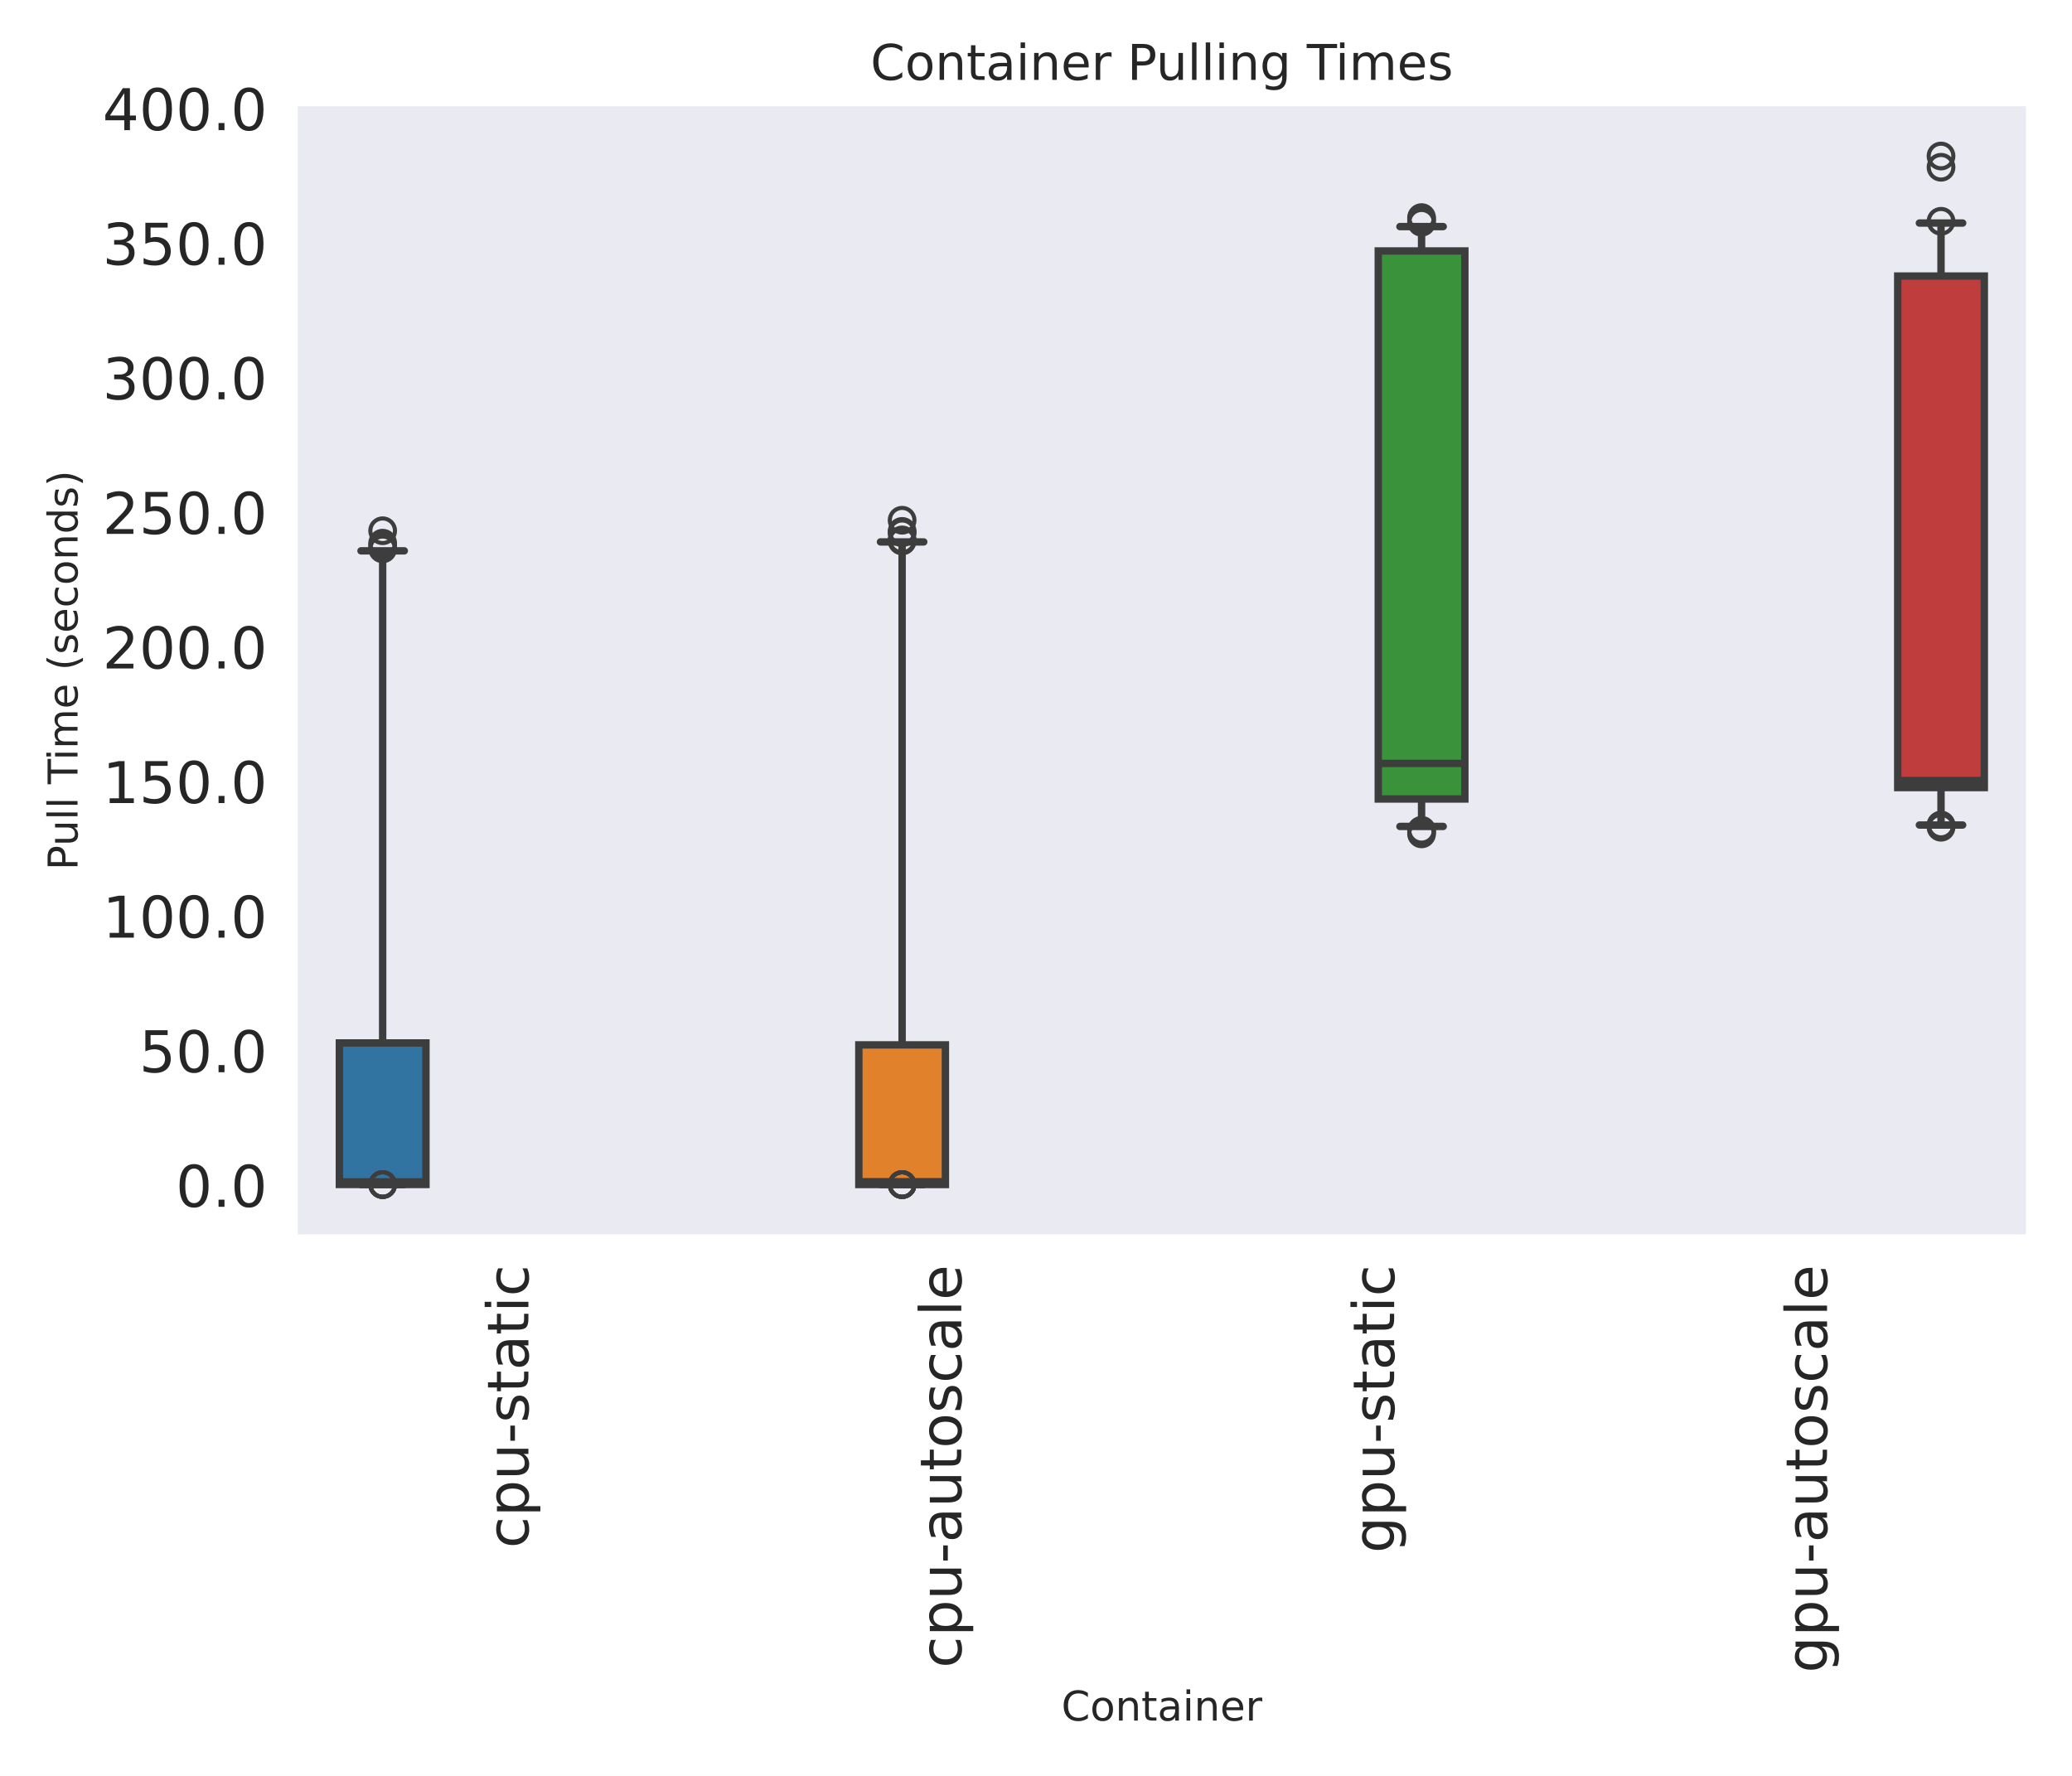
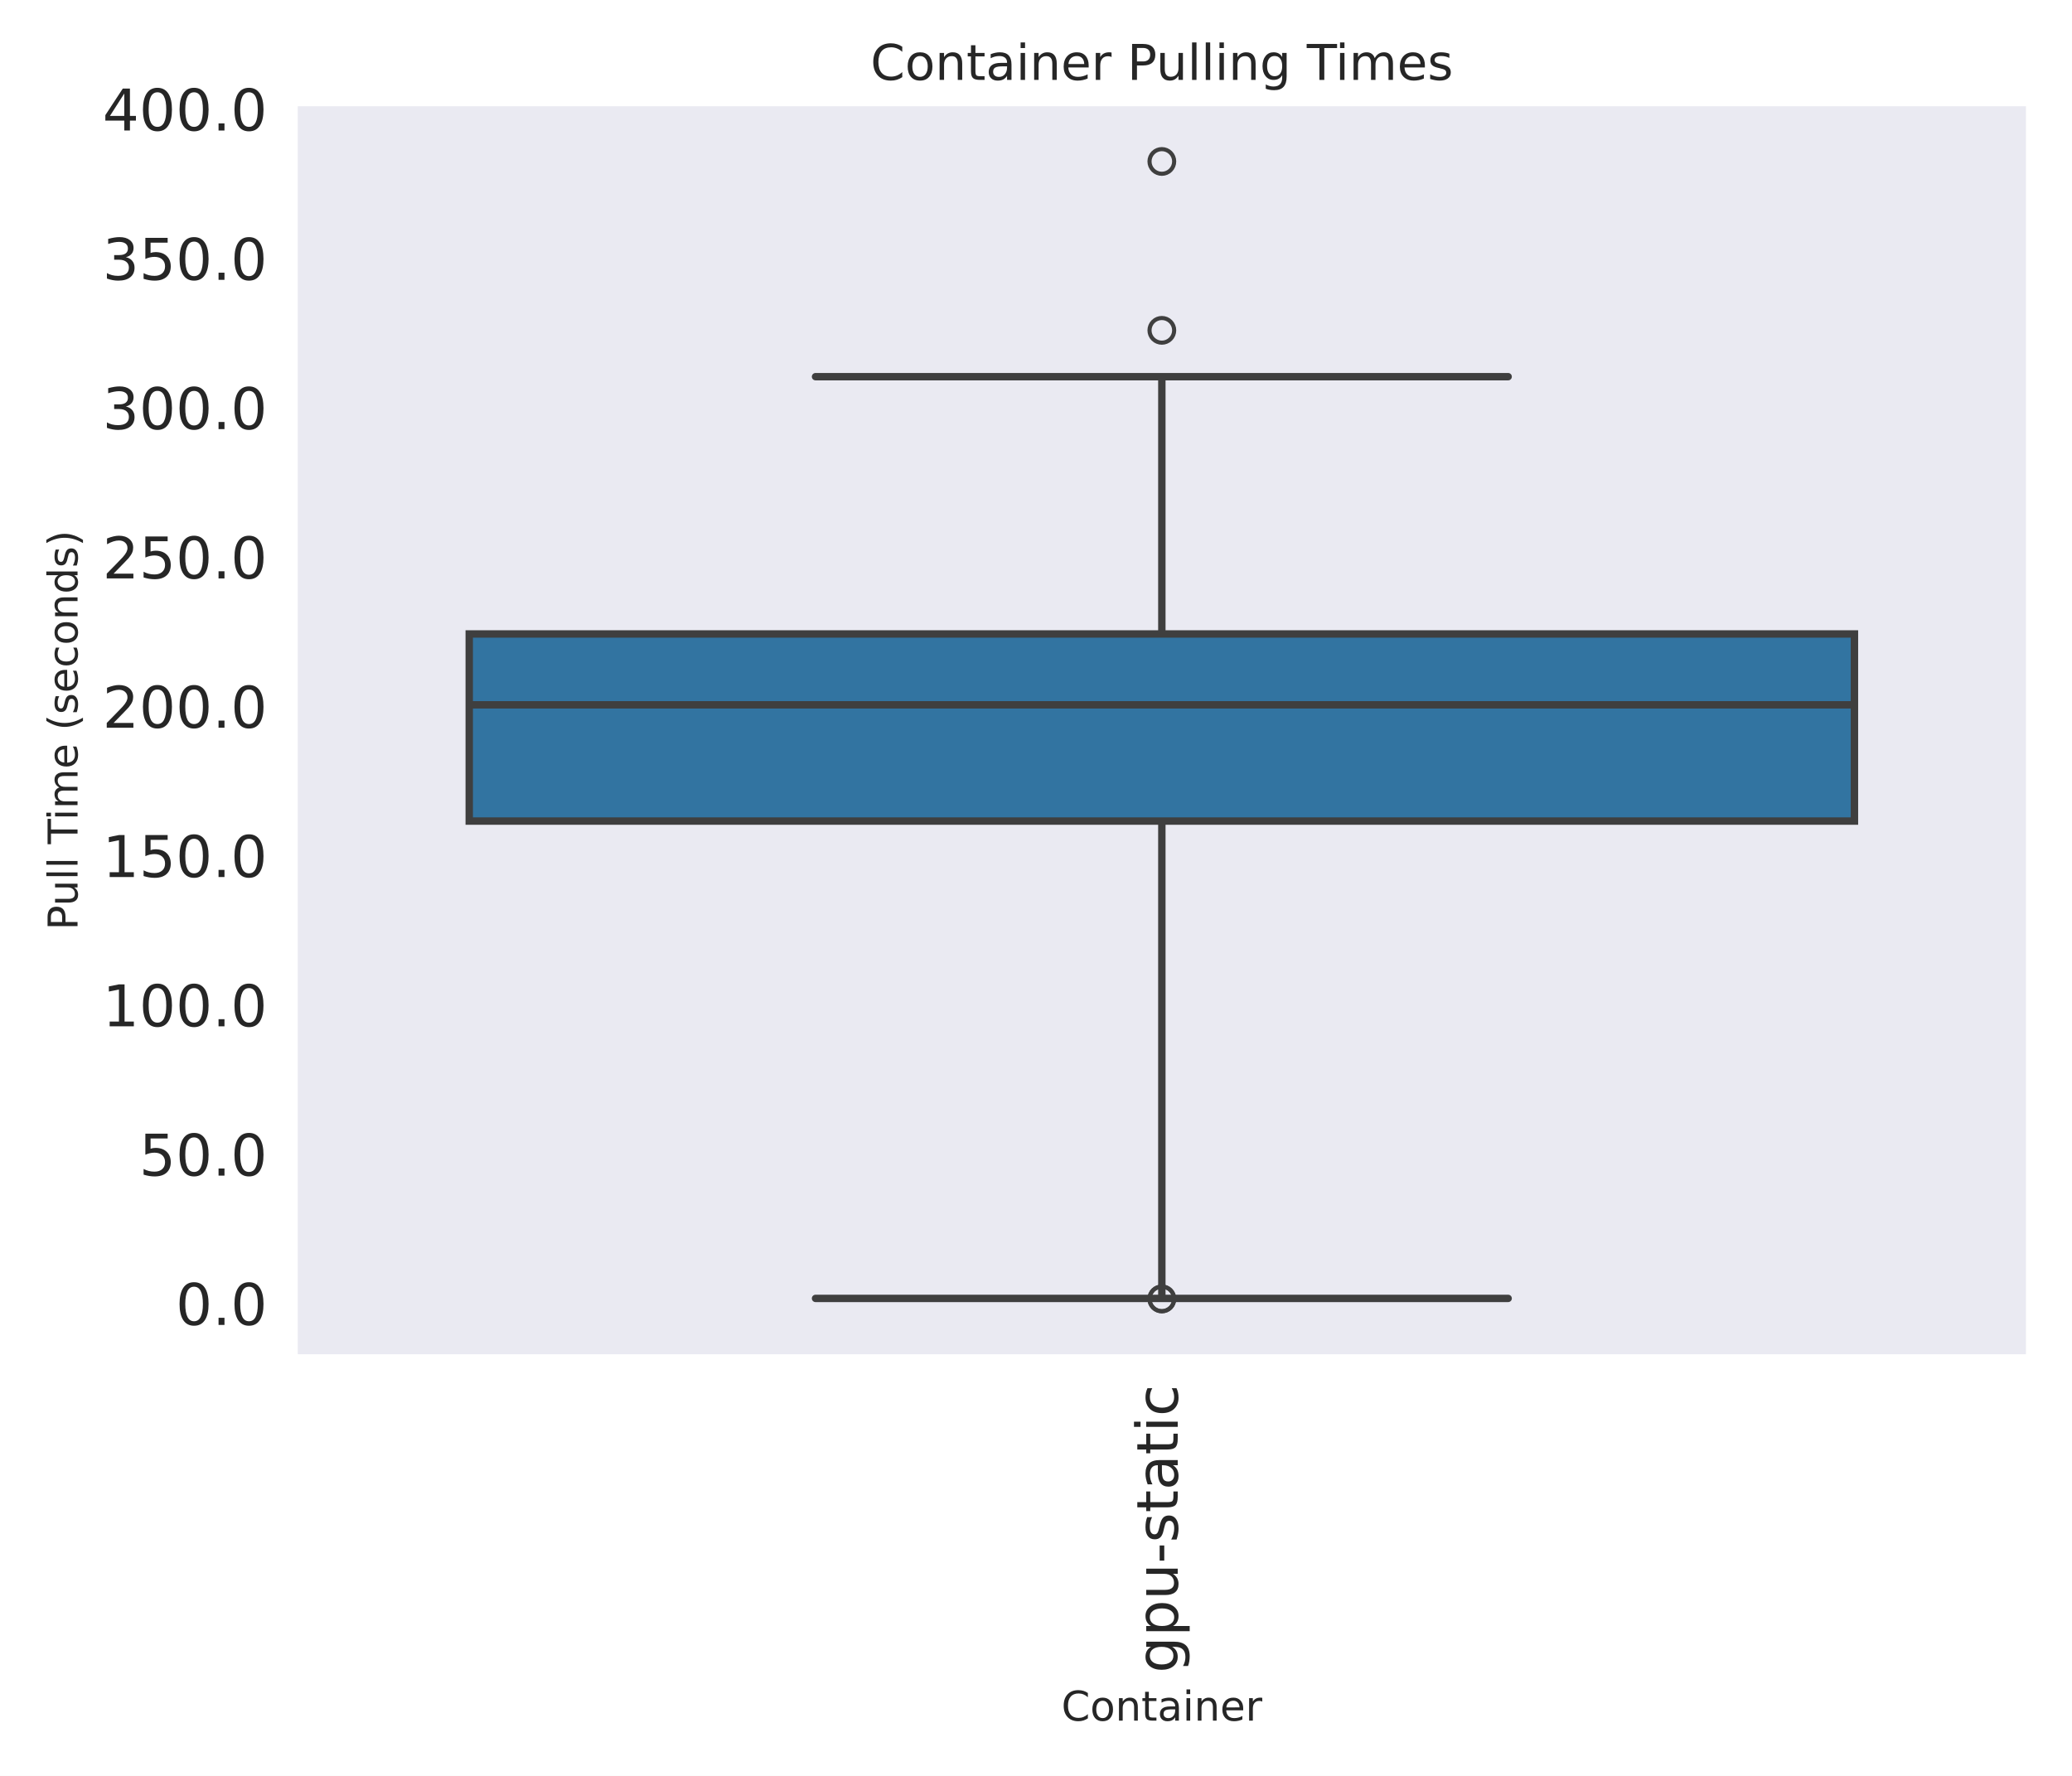
<svg xmlns="http://www.w3.org/2000/svg" xmlns:xlink="http://www.w3.org/1999/xlink" width="504pt" height="432pt" viewBox="0 0 504 432" version="1.1">
  <defs>
    <style type="text/css">*{stroke-linejoin: round; stroke-linecap: butt}</style>
  </defs>
  <g id="figure_1">
    <g id="patch_1">
      <path d="M 0 432  L 504 432  L 504 0  L 0 0  z " style="fill: #ffffff" />
    </g>
    <g id="axes_1">
      <g id="patch_2">
-         <path d="M 72.02 300.67  L 493.2 300.67  L 493.2 25.44  L 72.02 25.44  z " style="fill: #eaeaf2" />
+         <path d="M 72.02 329.83  L 493.2 329.83  L 493.2 25.44  L 72.02 25.44  z " style="fill: #eaeaf2" />
      </g>
      <g id="matplotlib.axis_1">
        <g id="xtick_1">
          <g id="text_1">
-             <g style="fill: #262626" transform="translate(128.5306 376.6156) rotate(-90) scale(0.14 -0.14)">
-               <defs>
-                 <path id="DejaVuSans-63" d="M 3122 3366  L 3122 2828  Q 2878 2963 2633 3030  Q 2388 3097 2138 3097  Q 1578 3097 1268 2742  Q 959 2388 959 1747  Q 959 1106 1268 751  Q 1578 397 2138 397  Q 2388 397 2633 464  Q 2878 531 3122 666  L 3122 134  Q 2881 22 2623 -34  Q 2366 -91 2075 -91  Q 1284 -91 818 406  Q 353 903 353 1747  Q 353 2603 823 3093  Q 1294 3584 2113 3584  Q 2378 3584 2631 3529  Q 2884 3475 3122 3366  z " transform="scale(0.015625)" />
+             <g style="fill: #262626" transform="translate(286.4731 406.9656) rotate(-90) scale(0.14 -0.14)">
+               <defs>
+                 <path id="DejaVuSans-67" d="M 2906 1791  Q 2906 2416 2648 2759  Q 2391 3103 1925 3103  Q 1463 3103 1205 2759  Q 947 2416 947 1791  Q 947 1169 1205 825  Q 1463 481 1925 481  Q 2391 481 2648 825  Q 2906 1169 2906 1791  z M 3481 434  Q 3481 -459 3084 -895  Q 2688 -1331 1869 -1331  Q 1566 -1331 1297 -1286  Q 1028 -1241 775 -1147  L 775 -588  Q 1028 -725 1275 -790  Q 1522 -856 1778 -856  Q 2344 -856 2625 -561  Q 2906 -266 2906 331  L 2906 616  Q 2728 306 2450 153  Q 2172 0 1784 0  Q 1141 0 747 490  Q 353 981 353 1791  Q 353 2603 747 3093  Q 1141 3584 1784 3584  Q 2172 3584 2450 3431  Q 2728 3278 2906 2969  L 2906 3500  L 3481 3500  L 3481 434  z " transform="scale(0.015625)" />
                <path id="DejaVuSans-70" d="M 1159 525  L 1159 -1331  L 581 -1331  L 581 3500  L 1159 3500  L 1159 2969  Q 1341 3281 1617 3432  Q 1894 3584 2278 3584  Q 2916 3584 3314 3078  Q 3713 2572 3713 1747  Q 3713 922 3314 415  Q 2916 -91 2278 -91  Q 1894 -91 1617 61  Q 1341 213 1159 525  z M 3116 1747  Q 3116 2381 2855 2742  Q 2594 3103 2138 3103  Q 1681 3103 1420 2742  Q 1159 2381 1159 1747  Q 1159 1113 1420 752  Q 1681 391 2138 391  Q 2594 391 2855 752  Q 3116 1113 3116 1747  z " transform="scale(0.015625)" />
                <path id="DejaVuSans-75" d="M 544 1381  L 544 3500  L 1119 3500  L 1119 1403  Q 1119 906 1312 657  Q 1506 409 1894 409  Q 2359 409 2629 706  Q 2900 1003 2900 1516  L 2900 3500  L 3475 3500  L 3475 0  L 2900 0  L 2900 538  Q 2691 219 2414 64  Q 2138 -91 1772 -91  Q 1169 -91 856 284  Q 544 659 544 1381  z M 1991 3584  L 1991 3584  z " transform="scale(0.015625)" />
                <path id="DejaVuSans-2d" d="M 313 2009  L 1997 2009  L 1997 1497  L 313 1497  L 313 2009  z " transform="scale(0.015625)" />
                <path id="DejaVuSans-73" d="M 2834 3397  L 2834 2853  Q 2591 2978 2328 3040  Q 2066 3103 1784 3103  Q 1356 3103 1142 2972  Q 928 2841 928 2578  Q 928 2378 1081 2264  Q 1234 2150 1697 2047  L 1894 2003  Q 2506 1872 2764 1633  Q 3022 1394 3022 966  Q 3022 478 2636 193  Q 2250 -91 1575 -91  Q 1294 -91 989 -36  Q 684 19 347 128  L 347 722  Q 666 556 975 473  Q 1284 391 1588 391  Q 1994 391 2212 530  Q 2431 669 2431 922  Q 2431 1156 2273 1281  Q 2116 1406 1581 1522  L 1381 1569  Q 847 1681 609 1914  Q 372 2147 372 2553  Q 372 3047 722 3315  Q 1072 3584 1716 3584  Q 2034 3584 2315 3537  Q 2597 3491 2834 3397  z " transform="scale(0.015625)" />
                <path id="DejaVuSans-74" d="M 1172 4494  L 1172 3500  L 2356 3500  L 2356 3053  L 1172 3053  L 1172 1153  Q 1172 725 1289 603  Q 1406 481 1766 481  L 2356 481  L 2356 0  L 1766 0  Q 1100 0 847 248  Q 594 497 594 1153  L 594 3053  L 172 3053  L 172 3500  L 594 3500  L 594 4494  L 1172 4494  z " transform="scale(0.015625)" />
                <path id="DejaVuSans-61" d="M 2194 1759  Q 1497 1759 1228 1600  Q 959 1441 959 1056  Q 959 750 1161 570  Q 1363 391 1709 391  Q 2188 391 2477 730  Q 2766 1069 2766 1631  L 2766 1759  L 2194 1759  z M 3341 1997  L 3341 0  L 2766 0  L 2766 531  Q 2569 213 2275 61  Q 1981 -91 1556 -91  Q 1019 -91 701 211  Q 384 513 384 1019  Q 384 1609 779 1909  Q 1175 2209 1959 2209  L 2766 2209  L 2766 2266  Q 2766 2663 2505 2880  Q 2244 3097 1772 3097  Q 1472 3097 1187 3025  Q 903 2953 641 2809  L 641 3341  Q 956 3463 1253 3523  Q 1550 3584 1831 3584  Q 2591 3584 2966 3190  Q 3341 2797 3341 1997  z " transform="scale(0.015625)" />
                <path id="DejaVuSans-69" d="M 603 3500  L 1178 3500  L 1178 0  L 603 0  L 603 3500  z M 603 4863  L 1178 4863  L 1178 4134  L 603 4134  L 603 4863  z " transform="scale(0.015625)" />
-               </defs>
-               <use xlink:href="#DejaVuSans-63" />
-               <use xlink:href="#DejaVuSans-70" x="54.98" />
-               <use xlink:href="#DejaVuSans-75" x="118.457" />
-               <use xlink:href="#DejaVuSans-2d" x="181.836" />
-               <use xlink:href="#DejaVuSans-73" x="217.92" />
-               <use xlink:href="#DejaVuSans-74" x="270.02" />
-               <use xlink:href="#DejaVuSans-61" x="309.229" />
-               <use xlink:href="#DejaVuSans-74" x="370.508" />
-               <use xlink:href="#DejaVuSans-69" x="409.717" />
-               <use xlink:href="#DejaVuSans-63" x="437.5" />
-             </g>
-           </g>
-         </g>
-         <g id="xtick_2">
-           <g id="text_2">
-             <g style="fill: #262626" transform="translate(233.8256 405.7597) rotate(-90) scale(0.14 -0.14)">
-               <defs>
-                 <path id="DejaVuSans-6f" d="M 1959 3097  Q 1497 3097 1228 2736  Q 959 2375 959 1747  Q 959 1119 1226 758  Q 1494 397 1959 397  Q 2419 397 2687 759  Q 2956 1122 2956 1747  Q 2956 2369 2687 2733  Q 2419 3097 1959 3097  z M 1959 3584  Q 2709 3584 3137 3096  Q 3566 2609 3566 1747  Q 3566 888 3137 398  Q 2709 -91 1959 -91  Q 1206 -91 779 398  Q 353 888 353 1747  Q 353 2609 779 3096  Q 1206 3584 1959 3584  z " transform="scale(0.015625)" />
-                 <path id="DejaVuSans-6c" d="M 603 4863  L 1178 4863  L 1178 0  L 603 0  L 603 4863  z " transform="scale(0.015625)" />
-                 <path id="DejaVuSans-65" d="M 3597 1894  L 3597 1613  L 953 1613  Q 991 1019 1311 708  Q 1631 397 2203 397  Q 2534 397 2845 478  Q 3156 559 3463 722  L 3463 178  Q 3153 47 2828 -22  Q 2503 -91 2169 -91  Q 1331 -91 842 396  Q 353 884 353 1716  Q 353 2575 817 3079  Q 1281 3584 2069 3584  Q 2775 3584 3186 3129  Q 3597 2675 3597 1894  z M 3022 2063  Q 3016 2534 2758 2815  Q 2500 3097 2075 3097  Q 1594 3097 1305 2825  Q 1016 2553 972 2059  L 3022 2063  z " transform="scale(0.015625)" />
-               </defs>
-               <use xlink:href="#DejaVuSans-63" />
-               <use xlink:href="#DejaVuSans-70" x="54.98" />
-               <use xlink:href="#DejaVuSans-75" x="118.457" />
-               <use xlink:href="#DejaVuSans-2d" x="181.836" />
-               <use xlink:href="#DejaVuSans-61" x="217.92" />
-               <use xlink:href="#DejaVuSans-75" x="279.199" />
-               <use xlink:href="#DejaVuSans-74" x="342.578" />
-               <use xlink:href="#DejaVuSans-6f" x="381.787" />
-               <use xlink:href="#DejaVuSans-73" x="442.969" />
-               <use xlink:href="#DejaVuSans-63" x="495.068" />
-               <use xlink:href="#DejaVuSans-61" x="550.049" />
-               <use xlink:href="#DejaVuSans-6c" x="611.328" />
-               <use xlink:href="#DejaVuSans-65" x="639.111" />
-             </g>
-           </g>
-         </g>
-         <g id="xtick_3">
-           <g id="text_3">
-             <g style="fill: #262626" transform="translate(339.1206 377.8056) rotate(-90) scale(0.14 -0.14)">
-               <defs>
-                 <path id="DejaVuSans-67" d="M 2906 1791  Q 2906 2416 2648 2759  Q 2391 3103 1925 3103  Q 1463 3103 1205 2759  Q 947 2416 947 1791  Q 947 1169 1205 825  Q 1463 481 1925 481  Q 2391 481 2648 825  Q 2906 1169 2906 1791  z M 3481 434  Q 3481 -459 3084 -895  Q 2688 -1331 1869 -1331  Q 1566 -1331 1297 -1286  Q 1028 -1241 775 -1147  L 775 -588  Q 1028 -725 1275 -790  Q 1522 -856 1778 -856  Q 2344 -856 2625 -561  Q 2906 -266 2906 331  L 2906 616  Q 2728 306 2450 153  Q 2172 0 1784 0  Q 1141 0 747 490  Q 353 981 353 1791  Q 353 2603 747 3093  Q 1141 3584 1784 3584  Q 2172 3584 2450 3431  Q 2728 3278 2906 2969  L 2906 3500  L 3481 3500  L 3481 434  z " transform="scale(0.015625)" />
+                 <path id="DejaVuSans-63" d="M 3122 3366  L 3122 2828  Q 2878 2963 2633 3030  Q 2388 3097 2138 3097  Q 1578 3097 1268 2742  Q 959 2388 959 1747  Q 959 1106 1268 751  Q 1578 397 2138 397  Q 2388 397 2633 464  Q 2878 531 3122 666  L 3122 134  Q 2881 22 2623 -34  Q 2366 -91 2075 -91  Q 1284 -91 818 406  Q 353 903 353 1747  Q 353 2603 823 3093  Q 1294 3584 2113 3584  Q 2378 3584 2631 3529  Q 2884 3475 3122 3366  z " transform="scale(0.015625)" />
              </defs>
              <use xlink:href="#DejaVuSans-67" />
              <use xlink:href="#DejaVuSans-70" x="63.477" />
              <use xlink:href="#DejaVuSans-75" x="126.953" />
              <use xlink:href="#DejaVuSans-2d" x="190.332" />
              <use xlink:href="#DejaVuSans-73" x="226.416" />
              <use xlink:href="#DejaVuSans-74" x="278.516" />
              <use xlink:href="#DejaVuSans-61" x="317.725" />
              <use xlink:href="#DejaVuSans-74" x="379.004" />
              <use xlink:href="#DejaVuSans-69" x="418.213" />
              <use xlink:href="#DejaVuSans-63" x="445.996" />
            </g>
          </g>
        </g>
-         <g id="xtick_4">
-           <g id="text_4">
-             <g style="fill: #262626" transform="translate(444.4156 406.9497) rotate(-90) scale(0.14 -0.14)">
-               <use xlink:href="#DejaVuSans-67" />
-               <use xlink:href="#DejaVuSans-70" x="63.477" />
-               <use xlink:href="#DejaVuSans-75" x="126.953" />
-               <use xlink:href="#DejaVuSans-2d" x="190.332" />
-               <use xlink:href="#DejaVuSans-61" x="226.416" />
-               <use xlink:href="#DejaVuSans-75" x="287.695" />
-               <use xlink:href="#DejaVuSans-74" x="351.074" />
-               <use xlink:href="#DejaVuSans-6f" x="390.283" />
-               <use xlink:href="#DejaVuSans-73" x="451.465" />
-               <use xlink:href="#DejaVuSans-63" x="503.564" />
-               <use xlink:href="#DejaVuSans-61" x="558.545" />
-               <use xlink:href="#DejaVuSans-6c" x="619.824" />
-               <use xlink:href="#DejaVuSans-65" x="647.607" />
-             </g>
-           </g>
-         </g>
-         <g id="text_5">
-           <g style="fill: #262626" transform="translate(258.1764 418.5481) scale(0.1 -0.1)">
+         <g id="text_2">
+           <g style="fill: #262626" transform="translate(258.1764 418.5641) scale(0.1 -0.1)">
            <defs>
              <path id="DejaVuSans-43" d="M 4122 4306  L 4122 3641  Q 3803 3938 3442 4084  Q 3081 4231 2675 4231  Q 1875 4231 1450 3742  Q 1025 3253 1025 2328  Q 1025 1406 1450 917  Q 1875 428 2675 428  Q 3081 428 3442 575  Q 3803 722 4122 1019  L 4122 359  Q 3791 134 3420 21  Q 3050 -91 2638 -91  Q 1578 -91 968 557  Q 359 1206 359 2328  Q 359 3453 968 4101  Q 1578 4750 2638 4750  Q 3056 4750 3426 4639  Q 3797 4528 4122 4306  z " transform="scale(0.015625)" />
+               <path id="DejaVuSans-6f" d="M 1959 3097  Q 1497 3097 1228 2736  Q 959 2375 959 1747  Q 959 1119 1226 758  Q 1494 397 1959 397  Q 2419 397 2687 759  Q 2956 1122 2956 1747  Q 2956 2369 2687 2733  Q 2419 3097 1959 3097  z M 1959 3584  Q 2709 3584 3137 3096  Q 3566 2609 3566 1747  Q 3566 888 3137 398  Q 2709 -91 1959 -91  Q 1206 -91 779 398  Q 353 888 353 1747  Q 353 2609 779 3096  Q 1206 3584 1959 3584  z " transform="scale(0.015625)" />
              <path id="DejaVuSans-6e" d="M 3513 2113  L 3513 0  L 2938 0  L 2938 2094  Q 2938 2591 2744 2837  Q 2550 3084 2163 3084  Q 1697 3084 1428 2787  Q 1159 2491 1159 1978  L 1159 0  L 581 0  L 581 3500  L 1159 3500  L 1159 2956  Q 1366 3272 1645 3428  Q 1925 3584 2291 3584  Q 2894 3584 3203 3211  Q 3513 2838 3513 2113  z " transform="scale(0.015625)" />
+               <path id="DejaVuSans-65" d="M 3597 1894  L 3597 1613  L 953 1613  Q 991 1019 1311 708  Q 1631 397 2203 397  Q 2534 397 2845 478  Q 3156 559 3463 722  L 3463 178  Q 3153 47 2828 -22  Q 2503 -91 2169 -91  Q 1331 -91 842 396  Q 353 884 353 1716  Q 353 2575 817 3079  Q 1281 3584 2069 3584  Q 2775 3584 3186 3129  Q 3597 2675 3597 1894  z M 3022 2063  Q 3016 2534 2758 2815  Q 2500 3097 2075 3097  Q 1594 3097 1305 2825  Q 1016 2553 972 2059  L 3022 2063  z " transform="scale(0.015625)" />
              <path id="DejaVuSans-72" d="M 2631 2963  Q 2534 3019 2420 3045  Q 2306 3072 2169 3072  Q 1681 3072 1420 2755  Q 1159 2438 1159 1844  L 1159 0  L 581 0  L 581 3500  L 1159 3500  L 1159 2956  Q 1341 3275 1631 3429  Q 1922 3584 2338 3584  Q 2397 3584 2469 3576  Q 2541 3569 2628 3553  L 2631 2963  z " transform="scale(0.015625)" />
            </defs>
            <use xlink:href="#DejaVuSans-43" />
            <use xlink:href="#DejaVuSans-6f" x="69.824" />
            <use xlink:href="#DejaVuSans-6e" x="131.006" />
            <use xlink:href="#DejaVuSans-74" x="194.385" />
            <use xlink:href="#DejaVuSans-61" x="233.594" />
            <use xlink:href="#DejaVuSans-69" x="294.873" />
            <use xlink:href="#DejaVuSans-6e" x="322.656" />
            <use xlink:href="#DejaVuSans-65" x="386.035" />
            <use xlink:href="#DejaVuSans-72" x="447.559" />
          </g>
        </g>
      </g>
      <g id="matplotlib.axis_2">
        <g id="ytick_1">
-           <g id="text_6">
-             <g style="fill: #262626" transform="translate(42.75563 293.5662) scale(0.14 -0.14)">
+           <g id="text_3">
+             <g style="fill: #262626" transform="translate(42.75563 322.3013) scale(0.14 -0.14)">
              <defs>
                <path id="DejaVuSans-30" d="M 2034 4250  Q 1547 4250 1301 3770  Q 1056 3291 1056 2328  Q 1056 1369 1301 889  Q 1547 409 2034 409  Q 2525 409 2770 889  Q 3016 1369 3016 2328  Q 3016 3291 2770 3770  Q 2525 4250 2034 4250  z M 2034 4750  Q 2819 4750 3233 4129  Q 3647 3509 3647 2328  Q 3647 1150 3233 529  Q 2819 -91 2034 -91  Q 1250 -91 836 529  Q 422 1150 422 2328  Q 422 3509 836 4129  Q 1250 4750 2034 4750  z " transform="scale(0.015625)" />
                <path id="DejaVuSans-2e" d="M 684 794  L 1344 794  L 1344 0  L 684 0  L 684 794  z " transform="scale(0.015625)" />
              </defs>
              <use xlink:href="#DejaVuSans-30" />
              <use xlink:href="#DejaVuSans-2e" x="63.623" />
              <use xlink:href="#DejaVuSans-30" x="95.41" />
            </g>
          </g>
        </g>
        <g id="ytick_2">
-           <g id="text_7">
-             <g style="fill: #262626" transform="translate(33.84813 260.8282) scale(0.14 -0.14)">
+           <g id="text_4">
+             <g style="fill: #262626" transform="translate(33.84813 285.9825) scale(0.14 -0.14)">
              <defs>
                <path id="DejaVuSans-35" d="M 691 4666  L 3169 4666  L 3169 4134  L 1269 4134  L 1269 2991  Q 1406 3038 1543 3061  Q 1681 3084 1819 3084  Q 2600 3084 3056 2656  Q 3513 2228 3513 1497  Q 3513 744 3044 326  Q 2575 -91 1722 -91  Q 1428 -91 1123 -41  Q 819 9 494 109  L 494 744  Q 775 591 1075 516  Q 1375 441 1709 441  Q 2250 441 2565 725  Q 2881 1009 2881 1497  Q 2881 1984 2565 2268  Q 2250 2553 1709 2553  Q 1456 2553 1204 2497  Q 953 2441 691 2322  L 691 4666  z " transform="scale(0.015625)" />
              </defs>
              <use xlink:href="#DejaVuSans-35" />
              <use xlink:href="#DejaVuSans-30" x="63.623" />
              <use xlink:href="#DejaVuSans-2e" x="127.246" />
              <use xlink:href="#DejaVuSans-30" x="159.033" />
            </g>
          </g>
        </g>
        <g id="ytick_3">
-           <g id="text_8">
-             <g style="fill: #262626" transform="translate(24.94063 228.0901) scale(0.14 -0.14)">
+           <g id="text_5">
+             <g style="fill: #262626" transform="translate(24.94063 249.6637) scale(0.14 -0.14)">
              <defs>
                <path id="DejaVuSans-31" d="M 794 531  L 1825 531  L 1825 4091  L 703 3866  L 703 4441  L 1819 4666  L 2450 4666  L 2450 531  L 3481 531  L 3481 0  L 794 0  L 794 531  z " transform="scale(0.015625)" />
              </defs>
              <use xlink:href="#DejaVuSans-31" />
              <use xlink:href="#DejaVuSans-30" x="63.623" />
              <use xlink:href="#DejaVuSans-30" x="127.246" />
              <use xlink:href="#DejaVuSans-2e" x="190.869" />
              <use xlink:href="#DejaVuSans-30" x="222.656" />
            </g>
          </g>
        </g>
        <g id="ytick_4">
-           <g id="text_9">
-             <g style="fill: #262626" transform="translate(24.94063 195.3521) scale(0.14 -0.14)">
+           <g id="text_6">
+             <g style="fill: #262626" transform="translate(24.94063 213.3449) scale(0.14 -0.14)">
              <use xlink:href="#DejaVuSans-31" />
              <use xlink:href="#DejaVuSans-35" x="63.623" />
              <use xlink:href="#DejaVuSans-30" x="127.246" />
              <use xlink:href="#DejaVuSans-2e" x="190.869" />
              <use xlink:href="#DejaVuSans-30" x="222.656" />
            </g>
          </g>
        </g>
        <g id="ytick_5">
-           <g id="text_10">
-             <g style="fill: #262626" transform="translate(24.94063 162.614) scale(0.14 -0.14)">
+           <g id="text_7">
+             <g style="fill: #262626" transform="translate(24.94063 177.0261) scale(0.14 -0.14)">
              <defs>
                <path id="DejaVuSans-32" d="M 1228 531  L 3431 531  L 3431 0  L 469 0  L 469 531  Q 828 903 1448 1529  Q 2069 2156 2228 2338  Q 2531 2678 2651 2914  Q 2772 3150 2772 3378  Q 2772 3750 2511 3984  Q 2250 4219 1831 4219  Q 1534 4219 1204 4116  Q 875 4013 500 3803  L 500 4441  Q 881 4594 1212 4672  Q 1544 4750 1819 4750  Q 2544 4750 2975 4387  Q 3406 4025 3406 3419  Q 3406 3131 3298 2873  Q 3191 2616 2906 2266  Q 2828 2175 2409 1742  Q 1991 1309 1228 531  z " transform="scale(0.015625)" />
              </defs>
              <use xlink:href="#DejaVuSans-32" />
              <use xlink:href="#DejaVuSans-30" x="63.623" />
              <use xlink:href="#DejaVuSans-30" x="127.246" />
              <use xlink:href="#DejaVuSans-2e" x="190.869" />
              <use xlink:href="#DejaVuSans-30" x="222.656" />
            </g>
          </g>
        </g>
        <g id="ytick_6">
-           <g id="text_11">
-             <g style="fill: #262626" transform="translate(24.94063 129.8759) scale(0.14 -0.14)">
+           <g id="text_8">
+             <g style="fill: #262626" transform="translate(24.94063 140.7073) scale(0.14 -0.14)">
              <use xlink:href="#DejaVuSans-32" />
              <use xlink:href="#DejaVuSans-35" x="63.623" />
              <use xlink:href="#DejaVuSans-30" x="127.246" />
              <use xlink:href="#DejaVuSans-2e" x="190.869" />
              <use xlink:href="#DejaVuSans-30" x="222.656" />
            </g>
          </g>
        </g>
        <g id="ytick_7">
-           <g id="text_12">
-             <g style="fill: #262626" transform="translate(24.94063 97.13787) scale(0.14 -0.14)">
+           <g id="text_9">
+             <g style="fill: #262626" transform="translate(24.94063 104.3885) scale(0.14 -0.14)">
              <defs>
                <path id="DejaVuSans-33" d="M 2597 2516  Q 3050 2419 3304 2112  Q 3559 1806 3559 1356  Q 3559 666 3084 287  Q 2609 -91 1734 -91  Q 1441 -91 1130 -33  Q 819 25 488 141  L 488 750  Q 750 597 1062 519  Q 1375 441 1716 441  Q 2309 441 2620 675  Q 2931 909 2931 1356  Q 2931 1769 2642 2001  Q 2353 2234 1838 2234  L 1294 2234  L 1294 2753  L 1863 2753  Q 2328 2753 2575 2939  Q 2822 3125 2822 3475  Q 2822 3834 2567 4026  Q 2313 4219 1838 4219  Q 1578 4219 1281 4162  Q 984 4106 628 3988  L 628 4550  Q 988 4650 1302 4700  Q 1616 4750 1894 4750  Q 2613 4750 3031 4423  Q 3450 4097 3450 3541  Q 3450 3153 3228 2886  Q 3006 2619 2597 2516  z " transform="scale(0.015625)" />
              </defs>
              <use xlink:href="#DejaVuSans-33" />
              <use xlink:href="#DejaVuSans-30" x="63.623" />
              <use xlink:href="#DejaVuSans-30" x="127.246" />
              <use xlink:href="#DejaVuSans-2e" x="190.869" />
              <use xlink:href="#DejaVuSans-30" x="222.656" />
            </g>
          </g>
        </g>
        <g id="ytick_8">
-           <g id="text_13">
-             <g style="fill: #262626" transform="translate(24.94063 64.39981) scale(0.14 -0.14)">
+           <g id="text_10">
+             <g style="fill: #262626" transform="translate(24.94063 68.06971) scale(0.14 -0.14)">
              <use xlink:href="#DejaVuSans-33" />
              <use xlink:href="#DejaVuSans-35" x="63.623" />
              <use xlink:href="#DejaVuSans-30" x="127.246" />
              <use xlink:href="#DejaVuSans-2e" x="190.869" />
              <use xlink:href="#DejaVuSans-30" x="222.656" />
            </g>
          </g>
        </g>
        <g id="ytick_9">
-           <g id="text_14">
-             <g style="fill: #262626" transform="translate(24.94063 31.66175) scale(0.14 -0.14)">
+           <g id="text_11">
+             <g style="fill: #262626" transform="translate(24.94063 31.75091) scale(0.14 -0.14)">
              <defs>
                <path id="DejaVuSans-34" d="M 2419 4116  L 825 1625  L 2419 1625  L 2419 4116  z M 2253 4666  L 3047 4666  L 3047 1625  L 3713 1625  L 3713 1100  L 3047 1100  L 3047 0  L 2419 0  L 2419 1100  L 313 1100  L 313 1709  L 2253 4666  z " transform="scale(0.015625)" />
              </defs>
              <use xlink:href="#DejaVuSans-34" />
              <use xlink:href="#DejaVuSans-30" x="63.623" />
              <use xlink:href="#DejaVuSans-30" x="127.246" />
              <use xlink:href="#DejaVuSans-2e" x="190.869" />
              <use xlink:href="#DejaVuSans-30" x="222.656" />
            </g>
          </g>
        </g>
-         <g id="text_15">
-           <g style="fill: #262626" transform="translate(18.86094 211.68) rotate(-90) scale(0.1 -0.1)">
+         <g id="text_12">
+           <g style="fill: #262626" transform="translate(18.86094 226.26) rotate(-90) scale(0.1 -0.1)">
            <defs>
              <path id="DejaVuSans-50" d="M 1259 4147  L 1259 2394  L 2053 2394  Q 2494 2394 2734 2622  Q 2975 2850 2975 3272  Q 2975 3691 2734 3919  Q 2494 4147 2053 4147  L 1259 4147  z M 628 4666  L 2053 4666  Q 2838 4666 3239 4311  Q 3641 3956 3641 3272  Q 3641 2581 3239 2228  Q 2838 1875 2053 1875  L 1259 1875  L 1259 0  L 628 0  L 628 4666  z " transform="scale(0.015625)" />
+               <path id="DejaVuSans-6c" d="M 603 4863  L 1178 4863  L 1178 0  L 603 0  L 603 4863  z " transform="scale(0.015625)" />
              <path id="DejaVuSans-20" transform="scale(0.015625)" />
              <path id="DejaVuSans-54" d="M -19 4666  L 3928 4666  L 3928 4134  L 2272 4134  L 2272 0  L 1638 0  L 1638 4134  L -19 4134  L -19 4666  z " transform="scale(0.015625)" />
              <path id="DejaVuSans-6d" d="M 3328 2828  Q 3544 3216 3844 3400  Q 4144 3584 4550 3584  Q 5097 3584 5394 3201  Q 5691 2819 5691 2113  L 5691 0  L 5113 0  L 5113 2094  Q 5113 2597 4934 2840  Q 4756 3084 4391 3084  Q 3944 3084 3684 2787  Q 3425 2491 3425 1978  L 3425 0  L 2847 0  L 2847 2094  Q 2847 2600 2669 2842  Q 2491 3084 2119 3084  Q 1678 3084 1418 2786  Q 1159 2488 1159 1978  L 1159 0  L 581 0  L 581 3500  L 1159 3500  L 1159 2956  Q 1356 3278 1631 3431  Q 1906 3584 2284 3584  Q 2666 3584 2933 3390  Q 3200 3197 3328 2828  z " transform="scale(0.015625)" />
              <path id="DejaVuSans-28" d="M 1984 4856  Q 1566 4138 1362 3434  Q 1159 2731 1159 2009  Q 1159 1288 1364 580  Q 1569 -128 1984 -844  L 1484 -844  Q 1016 -109 783 600  Q 550 1309 550 2009  Q 550 2706 781 3412  Q 1013 4119 1484 4856  L 1984 4856  z " transform="scale(0.015625)" />
              <path id="DejaVuSans-64" d="M 2906 2969  L 2906 4863  L 3481 4863  L 3481 0  L 2906 0  L 2906 525  Q 2725 213 2448 61  Q 2172 -91 1784 -91  Q 1150 -91 751 415  Q 353 922 353 1747  Q 353 2572 751 3078  Q 1150 3584 1784 3584  Q 2172 3584 2448 3432  Q 2725 3281 2906 2969  z M 947 1747  Q 947 1113 1208 752  Q 1469 391 1925 391  Q 2381 391 2643 752  Q 2906 1113 2906 1747  Q 2906 2381 2643 2742  Q 2381 3103 1925 3103  Q 1469 3103 1208 2742  Q 947 2381 947 1747  z " transform="scale(0.015625)" />
              <path id="DejaVuSans-29" d="M 513 4856  L 1013 4856  Q 1481 4119 1714 3412  Q 1947 2706 1947 2009  Q 1947 1309 1714 600  Q 1481 -109 1013 -844  L 513 -844  Q 928 -128 1133 580  Q 1338 1288 1338 2009  Q 1338 2731 1133 3434  Q 928 4138 513 4856  z " transform="scale(0.015625)" />
            </defs>
            <use xlink:href="#DejaVuSans-50" />
            <use xlink:href="#DejaVuSans-75" x="58.553" />
            <use xlink:href="#DejaVuSans-6c" x="121.932" />
            <use xlink:href="#DejaVuSans-6c" x="149.715" />
            <use xlink:href="#DejaVuSans-20" x="177.498" />
            <use xlink:href="#DejaVuSans-54" x="209.285" />
            <use xlink:href="#DejaVuSans-69" x="267.244" />
            <use xlink:href="#DejaVuSans-6d" x="295.027" />
            <use xlink:href="#DejaVuSans-65" x="392.439" />
            <use xlink:href="#DejaVuSans-20" x="453.963" />
            <use xlink:href="#DejaVuSans-28" x="485.75" />
            <use xlink:href="#DejaVuSans-73" x="524.764" />
            <use xlink:href="#DejaVuSans-65" x="576.863" />
            <use xlink:href="#DejaVuSans-63" x="638.387" />
            <use xlink:href="#DejaVuSans-6f" x="693.367" />
            <use xlink:href="#DejaVuSans-6e" x="754.549" />
            <use xlink:href="#DejaVuSans-64" x="817.928" />
            <use xlink:href="#DejaVuSans-73" x="881.404" />
            <use xlink:href="#DejaVuSans-29" x="933.504" />
          </g>
        </g>
      </g>
      <g id="patch_3">
-         <path d="M 82.549 288.135  L 103.609 288.135  L 103.609 253.708  L 82.549 253.708  L 82.549 288.135  z " clip-path="url(#pbfb0ce3e84)" style="fill: #3274a1; stroke: #3d3d3d; stroke-width: 1.8; stroke-linejoin: miter" />
+         <path d="M 114.138 199.735  L 451.082 199.735  L 451.082 154.218  L 114.138 154.218  L 114.138 199.735  z " clip-path="url(#p1473955b0a)" style="fill: #3274a1; stroke: #3f3f3f; stroke-width: 1.8; stroke-linejoin: miter" />
      </g>
      <g id="line2d_1">
-         <path d="M 93.079 288.135  L 93.079 288.153  " clip-path="url(#pbfb0ce3e84)" style="fill: none; stroke: #3d3d3d; stroke-width: 1.8" />
+         <path d="M 282.61 199.735  L 282.61 315.85  " clip-path="url(#p1473955b0a)" style="fill: none; stroke: #3f3f3f; stroke-width: 1.8" />
      </g>
      <g id="line2d_2">
-         <path d="M 93.079 253.708  L 93.079 133.997  " clip-path="url(#pbfb0ce3e84)" style="fill: none; stroke: #3d3d3d; stroke-width: 1.8" />
+         <path d="M 282.61 154.218  L 282.61 91.629  " clip-path="url(#p1473955b0a)" style="fill: none; stroke: #3f3f3f; stroke-width: 1.8" />
      </g>
      <g id="line2d_3">
-         <path d="M 87.814 288.153  L 98.344 288.153  " clip-path="url(#pbfb0ce3e84)" style="fill: none; stroke: #3d3d3d; stroke-width: 1.8; stroke-linecap: round" />
+         <path d="M 198.374 315.85  L 366.846 315.85  " clip-path="url(#p1473955b0a)" style="fill: none; stroke: #3f3f3f; stroke-width: 1.8; stroke-linecap: round" />
      </g>
      <g id="line2d_4">
-         <path d="M 87.814 133.997  L 98.344 133.997  " clip-path="url(#pbfb0ce3e84)" style="fill: none; stroke: #3d3d3d; stroke-width: 1.8; stroke-linecap: round" />
+         <path d="M 198.374 91.629  L 366.846 91.629  " clip-path="url(#p1473955b0a)" style="fill: none; stroke: #3f3f3f; stroke-width: 1.8; stroke-linecap: round" />
      </g>
      <g id="line2d_5">
        <defs>
-           <path id="m213131d618" d="M 0 3  C 0.796 3 1.559 2.684 2.121 2.121  C 2.684 1.559 3 0.796 3 0  C 3 -0.796 2.684 -1.559 2.121 -2.121  C 1.559 -2.684 0.796 -3 0 -3  C -0.796 -3 -1.559 -2.684 -2.121 -2.121  C -2.684 -1.559 -3 -0.796 -3 0  C -3 0.796 -2.684 1.559 -2.121 2.121  C -1.559 2.684 -0.796 3 0 3  z " style="stroke: #3d3d3d" />
+           <path id="m3ed685a644" d="M 0 3  C 0.796 3 1.559 2.684 2.121 2.121  C 2.684 1.559 3 0.796 3 0  C 3 -0.796 2.684 -1.559 2.121 -2.121  C 1.559 -2.684 0.796 -3 0 -3  C -0.796 -3 -1.559 -2.684 -2.121 -2.121  C -2.684 -1.559 -3 -0.796 -3 0  C -3 0.796 -2.684 1.559 -2.121 2.121  C -1.559 2.684 -0.796 3 0 3  z " style="stroke: #3f3f3f" />
        </defs>
-         <g clip-path="url(#pbfb0ce3e84)">
-           <use xlink:href="#m213131d618" x="93.079" y="288.154" style="fill-opacity: 0; stroke: #3d3d3d" />
-           <use xlink:href="#m213131d618" x="93.079" y="288.153" style="fill-opacity: 0; stroke: #3d3d3d" />
-           <use xlink:href="#m213131d618" x="93.079" y="288.154" style="fill-opacity: 0; stroke: #3d3d3d" />
-           <use xlink:href="#m213131d618" x="93.079" y="288.156" style="fill-opacity: 0; stroke: #3d3d3d" />
-           <use xlink:href="#m213131d618" x="93.079" y="132.133" style="fill-opacity: 0; stroke: #3d3d3d" />
-           <use xlink:href="#m213131d618" x="93.079" y="133.515" style="fill-opacity: 0; stroke: #3d3d3d" />
-           <use xlink:href="#m213131d618" x="93.079" y="132.791" style="fill-opacity: 0; stroke: #3d3d3d" />
-           <use xlink:href="#m213131d618" x="93.079" y="129.109" style="fill-opacity: 0; stroke: #3d3d3d" />
-         </g>
+         <g clip-path="url(#p1473955b0a)">
+           <use xlink:href="#m3ed685a644" x="282.61" y="315.994" style="fill-opacity: 0; stroke: #3f3f3f" />
+           <use xlink:href="#m3ed685a644" x="282.61" y="315.948" style="fill-opacity: 0; stroke: #3f3f3f" />
+           <use xlink:href="#m3ed685a644" x="282.61" y="39.276" style="fill-opacity: 0; stroke: #3f3f3f" />
+           <use xlink:href="#m3ed685a644" x="282.61" y="80.359" style="fill-opacity: 0; stroke: #3f3f3f" />
+         </g>
+       </g>
+       <g id="line2d_6">
+         <path d="M 114.138 171.455  L 451.082 171.455  " clip-path="url(#p1473955b0a)" style="fill: none; stroke: #3f3f3f; stroke-width: 1.8" />
      </g>
      <g id="patch_4">
-         <path d="M 208.904 288.143  L 229.963 288.143  L 229.963 254.179  L 208.904 254.179  L 208.904 288.143  z " clip-path="url(#pbfb0ce3e84)" style="fill: #e1812c; stroke: #3d3d3d; stroke-width: 1.8; stroke-linejoin: miter" />
-       </g>
-       <g id="line2d_6">
-         <path d="M 219.433 288.143  L 219.433 288.153  " clip-path="url(#pbfb0ce3e84)" style="fill: none; stroke: #3d3d3d; stroke-width: 1.8" />
-       </g>
-       <g id="line2d_7">
-         <path d="M 219.433 254.179  L 219.433 131.827  " clip-path="url(#pbfb0ce3e84)" style="fill: none; stroke: #3d3d3d; stroke-width: 1.8" />
-       </g>
-       <g id="line2d_8">
-         <path d="M 214.168 288.153  L 224.698 288.153  " clip-path="url(#pbfb0ce3e84)" style="fill: none; stroke: #3d3d3d; stroke-width: 1.8; stroke-linecap: round" />
-       </g>
-       <g id="line2d_9">
-         <path d="M 214.168 131.827  L 224.698 131.827  " clip-path="url(#pbfb0ce3e84)" style="fill: none; stroke: #3d3d3d; stroke-width: 1.8; stroke-linecap: round" />
-       </g>
-       <g id="line2d_10">
-         <g clip-path="url(#pbfb0ce3e84)">
-           <use xlink:href="#m213131d618" x="219.433" y="288.157" style="fill-opacity: 0; stroke: #3d3d3d" />
-           <use xlink:href="#m213131d618" x="219.433" y="288.155" style="fill-opacity: 0; stroke: #3d3d3d" />
-           <use xlink:href="#m213131d618" x="219.433" y="288.159" style="fill-opacity: 0; stroke: #3d3d3d" />
-           <use xlink:href="#m213131d618" x="219.433" y="288.16" style="fill-opacity: 0; stroke: #3d3d3d" />
-           <use xlink:href="#m213131d618" x="219.433" y="288.155" style="fill-opacity: 0; stroke: #3d3d3d" />
-           <use xlink:href="#m213131d618" x="219.433" y="129.27" style="fill-opacity: 0; stroke: #3d3d3d" />
-           <use xlink:href="#m213131d618" x="219.433" y="131.596" style="fill-opacity: 0; stroke: #3d3d3d" />
-           <use xlink:href="#m213131d618" x="219.433" y="129.604" style="fill-opacity: 0; stroke: #3d3d3d" />
-           <use xlink:href="#m213131d618" x="219.433" y="131.343" style="fill-opacity: 0; stroke: #3d3d3d" />
-           <use xlink:href="#m213131d618" x="219.433" y="126.551" style="fill-opacity: 0; stroke: #3d3d3d" />
-         </g>
+         <path d="M 72.02 329.83  L 72.02 25.44  " style="fill: none; stroke: #ffffff; stroke-width: 0.8; stroke-linejoin: miter; stroke-linecap: square" />
      </g>
      <g id="patch_5">
-         <path d="M 335.257 194.362  L 356.317 194.362  L 356.317 61.05  L 335.257 61.05  L 335.257 194.362  z " clip-path="url(#pbfb0ce3e84)" style="fill: #3a923a; stroke: #3d3d3d; stroke-width: 1.8; stroke-linejoin: miter" />
-       </g>
-       <g id="line2d_11">
-         <path d="M 345.787 194.362  L 345.787 201.041  " clip-path="url(#pbfb0ce3e84)" style="fill: none; stroke: #3d3d3d; stroke-width: 1.8" />
-       </g>
-       <g id="line2d_12">
-         <path d="M 345.787 61.05  L 345.787 55.118  " clip-path="url(#pbfb0ce3e84)" style="fill: none; stroke: #3d3d3d; stroke-width: 1.8" />
-       </g>
-       <g id="line2d_13">
-         <path d="M 340.522 201.041  L 351.052 201.041  " clip-path="url(#pbfb0ce3e84)" style="fill: none; stroke: #3d3d3d; stroke-width: 1.8; stroke-linecap: round" />
-       </g>
-       <g id="line2d_14">
-         <path d="M 340.522 55.118  L 351.052 55.118  " clip-path="url(#pbfb0ce3e84)" style="fill: none; stroke: #3d3d3d; stroke-width: 1.8; stroke-linecap: round" />
-       </g>
-       <g id="line2d_15">
-         <g clip-path="url(#pbfb0ce3e84)">
-           <use xlink:href="#m213131d618" x="345.787" y="202.846" style="fill-opacity: 0; stroke: #3d3d3d" />
-           <use xlink:href="#m213131d618" x="345.787" y="202.34" style="fill-opacity: 0; stroke: #3d3d3d" />
-           <use xlink:href="#m213131d618" x="345.787" y="201.979" style="fill-opacity: 0; stroke: #3d3d3d" />
-           <use xlink:href="#m213131d618" x="345.787" y="53.383" style="fill-opacity: 0; stroke: #3d3d3d" />
-           <use xlink:href="#m213131d618" x="345.787" y="52.93" style="fill-opacity: 0; stroke: #3d3d3d" />
-           <use xlink:href="#m213131d618" x="345.787" y="54.068" style="fill-opacity: 0; stroke: #3d3d3d" />
-         </g>
+         <path d="M 493.2 329.83  L 493.2 25.44  " style="fill: none; stroke: #ffffff; stroke-width: 0.8; stroke-linejoin: miter; stroke-linecap: square" />
      </g>
      <g id="patch_6">
-         <path d="M 461.611 191.582  L 482.671 191.582  L 482.671 67.15  L 461.611 67.15  L 461.611 191.582  z " clip-path="url(#pbfb0ce3e84)" style="fill: #c03d3e; stroke: #3d3d3d; stroke-width: 1.8; stroke-linejoin: miter" />
-       </g>
-       <g id="line2d_16">
-         <path d="M 472.141 191.582  L 472.141 200.694  " clip-path="url(#pbfb0ce3e84)" style="fill: none; stroke: #3d3d3d; stroke-width: 1.8" />
-       </g>
-       <g id="line2d_17">
-         <path d="M 472.141 67.15  L 472.141 54.258  " clip-path="url(#pbfb0ce3e84)" style="fill: none; stroke: #3d3d3d; stroke-width: 1.8" />
-       </g>
-       <g id="line2d_18">
-         <path d="M 466.876 200.694  L 477.406 200.694  " clip-path="url(#pbfb0ce3e84)" style="fill: none; stroke: #3d3d3d; stroke-width: 1.8; stroke-linecap: round" />
-       </g>
-       <g id="line2d_19">
-         <path d="M 466.876 54.258  L 477.406 54.258  " clip-path="url(#pbfb0ce3e84)" style="fill: none; stroke: #3d3d3d; stroke-width: 1.8; stroke-linecap: round" />
-       </g>
-       <g id="line2d_20">
-         <g clip-path="url(#pbfb0ce3e84)">
-           <use xlink:href="#m213131d618" x="472.141" y="200.7" style="fill-opacity: 0; stroke: #3d3d3d" />
-           <use xlink:href="#m213131d618" x="472.141" y="201.234" style="fill-opacity: 0; stroke: #3d3d3d" />
-           <use xlink:href="#m213131d618" x="472.141" y="200.801" style="fill-opacity: 0; stroke: #3d3d3d" />
-           <use xlink:href="#m213131d618" x="472.141" y="37.95" style="fill-opacity: 0; stroke: #3d3d3d" />
-           <use xlink:href="#m213131d618" x="472.141" y="40.689" style="fill-opacity: 0; stroke: #3d3d3d" />
-           <use xlink:href="#m213131d618" x="472.141" y="53.832" style="fill-opacity: 0; stroke: #3d3d3d" />
-         </g>
-       </g>
-       <g id="line2d_21">
-         <path d="M 82.549 287.507  L 103.609 287.507  " clip-path="url(#pbfb0ce3e84)" style="fill: none; stroke: #3d3d3d; stroke-width: 1.8" />
-       </g>
-       <g id="line2d_22">
-         <path d="M 208.904 287.469  L 229.963 287.469  " clip-path="url(#pbfb0ce3e84)" style="fill: none; stroke: #3d3d3d; stroke-width: 1.8" />
-       </g>
-       <g id="line2d_23">
-         <path d="M 335.257 185.717  L 356.317 185.717  " clip-path="url(#pbfb0ce3e84)" style="fill: none; stroke: #3d3d3d; stroke-width: 1.8" />
-       </g>
-       <g id="line2d_24">
-         <path d="M 461.611 189.872  L 482.671 189.872  " clip-path="url(#pbfb0ce3e84)" style="fill: none; stroke: #3d3d3d; stroke-width: 1.8" />
+         <path d="M 72.02 329.83  L 493.2 329.83  " style="fill: none; stroke: #ffffff; stroke-width: 0.8; stroke-linejoin: miter; stroke-linecap: square" />
      </g>
      <g id="patch_7">
-         <path d="M 72.02 300.67  L 72.02 25.44  " style="fill: none; stroke: #ffffff; stroke-width: 0.8; stroke-linejoin: miter; stroke-linecap: square" />
-       </g>
-       <g id="patch_8">
-         <path d="M 493.2 300.67  L 493.2 25.44  " style="fill: none; stroke: #ffffff; stroke-width: 0.8; stroke-linejoin: miter; stroke-linecap: square" />
-       </g>
-       <g id="patch_9">
-         <path d="M 72.02 300.67  L 493.2 300.67  " style="fill: none; stroke: #ffffff; stroke-width: 0.8; stroke-linejoin: miter; stroke-linecap: square" />
-       </g>
-       <g id="patch_10">
        <path d="M 72.02 25.44  L 493.2 25.44  " style="fill: none; stroke: #ffffff; stroke-width: 0.8; stroke-linejoin: miter; stroke-linecap: square" />
      </g>
-       <g id="text_16">
+       <g id="text_13">
        <g style="fill: #262626" transform="translate(211.7425 19.44) scale(0.12 -0.12)">
          <use xlink:href="#DejaVuSans-43" />
          <use xlink:href="#DejaVuSans-6f" x="69.824" />
          <use xlink:href="#DejaVuSans-6e" x="131.006" />
          <use xlink:href="#DejaVuSans-74" x="194.385" />
          <use xlink:href="#DejaVuSans-61" x="233.594" />
          <use xlink:href="#DejaVuSans-69" x="294.873" />
          <use xlink:href="#DejaVuSans-6e" x="322.656" />
          <use xlink:href="#DejaVuSans-65" x="386.035" />
          <use xlink:href="#DejaVuSans-72" x="447.559" />
          <use xlink:href="#DejaVuSans-20" x="488.672" />
          <use xlink:href="#DejaVuSans-50" x="520.459" />
          <use xlink:href="#DejaVuSans-75" x="579.012" />
          <use xlink:href="#DejaVuSans-6c" x="642.391" />
          <use xlink:href="#DejaVuSans-6c" x="670.174" />
          <use xlink:href="#DejaVuSans-69" x="697.957" />
          <use xlink:href="#DejaVuSans-6e" x="725.74" />
          <use xlink:href="#DejaVuSans-67" x="789.119" />
          <use xlink:href="#DejaVuSans-20" x="852.596" />
          <use xlink:href="#DejaVuSans-54" x="884.383" />
          <use xlink:href="#DejaVuSans-69" x="942.342" />
          <use xlink:href="#DejaVuSans-6d" x="970.125" />
          <use xlink:href="#DejaVuSans-65" x="1067.537" />
          <use xlink:href="#DejaVuSans-73" x="1129.061" />
        </g>
      </g>
    </g>
  </g>
  <defs>
-     <clipPath id="pbfb0ce3e84">
-       <rect x="72.02" y="25.44" width="421.18" height="275.23" />
+     <clipPath id="p1473955b0a">
+       <rect x="72.02" y="25.44" width="421.18" height="304.39" />
    </clipPath>
  </defs>
</svg>
